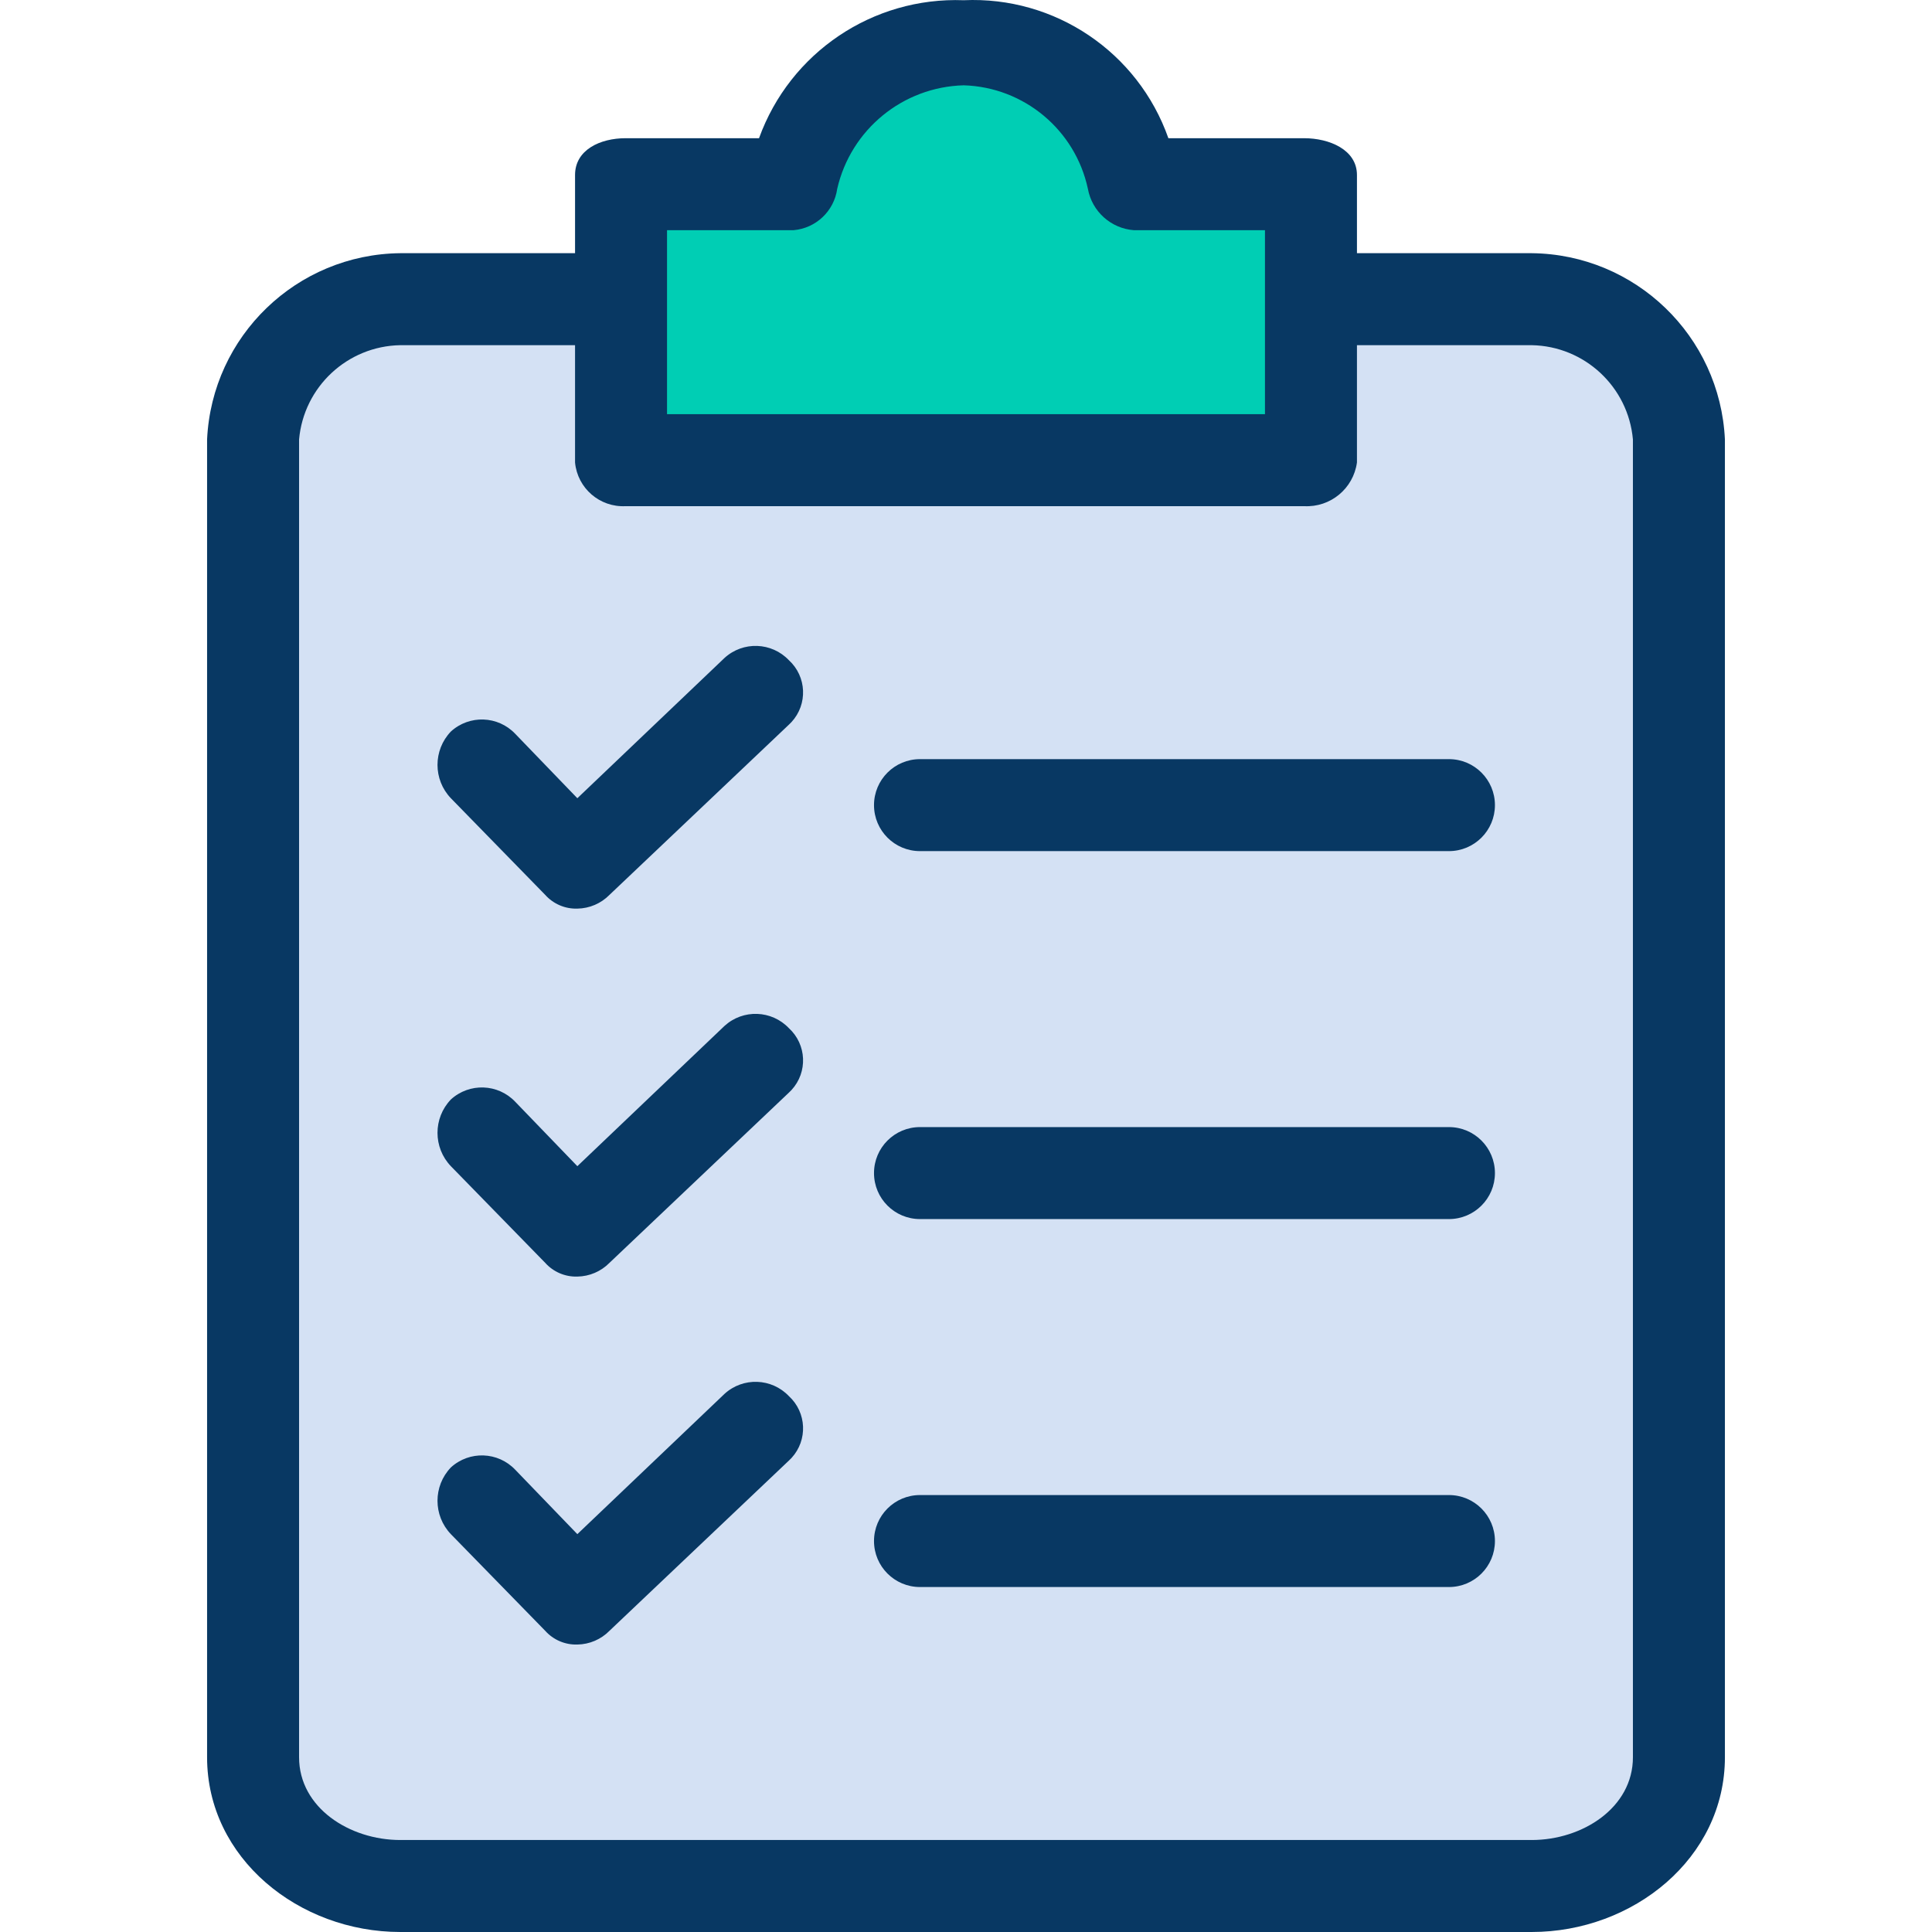
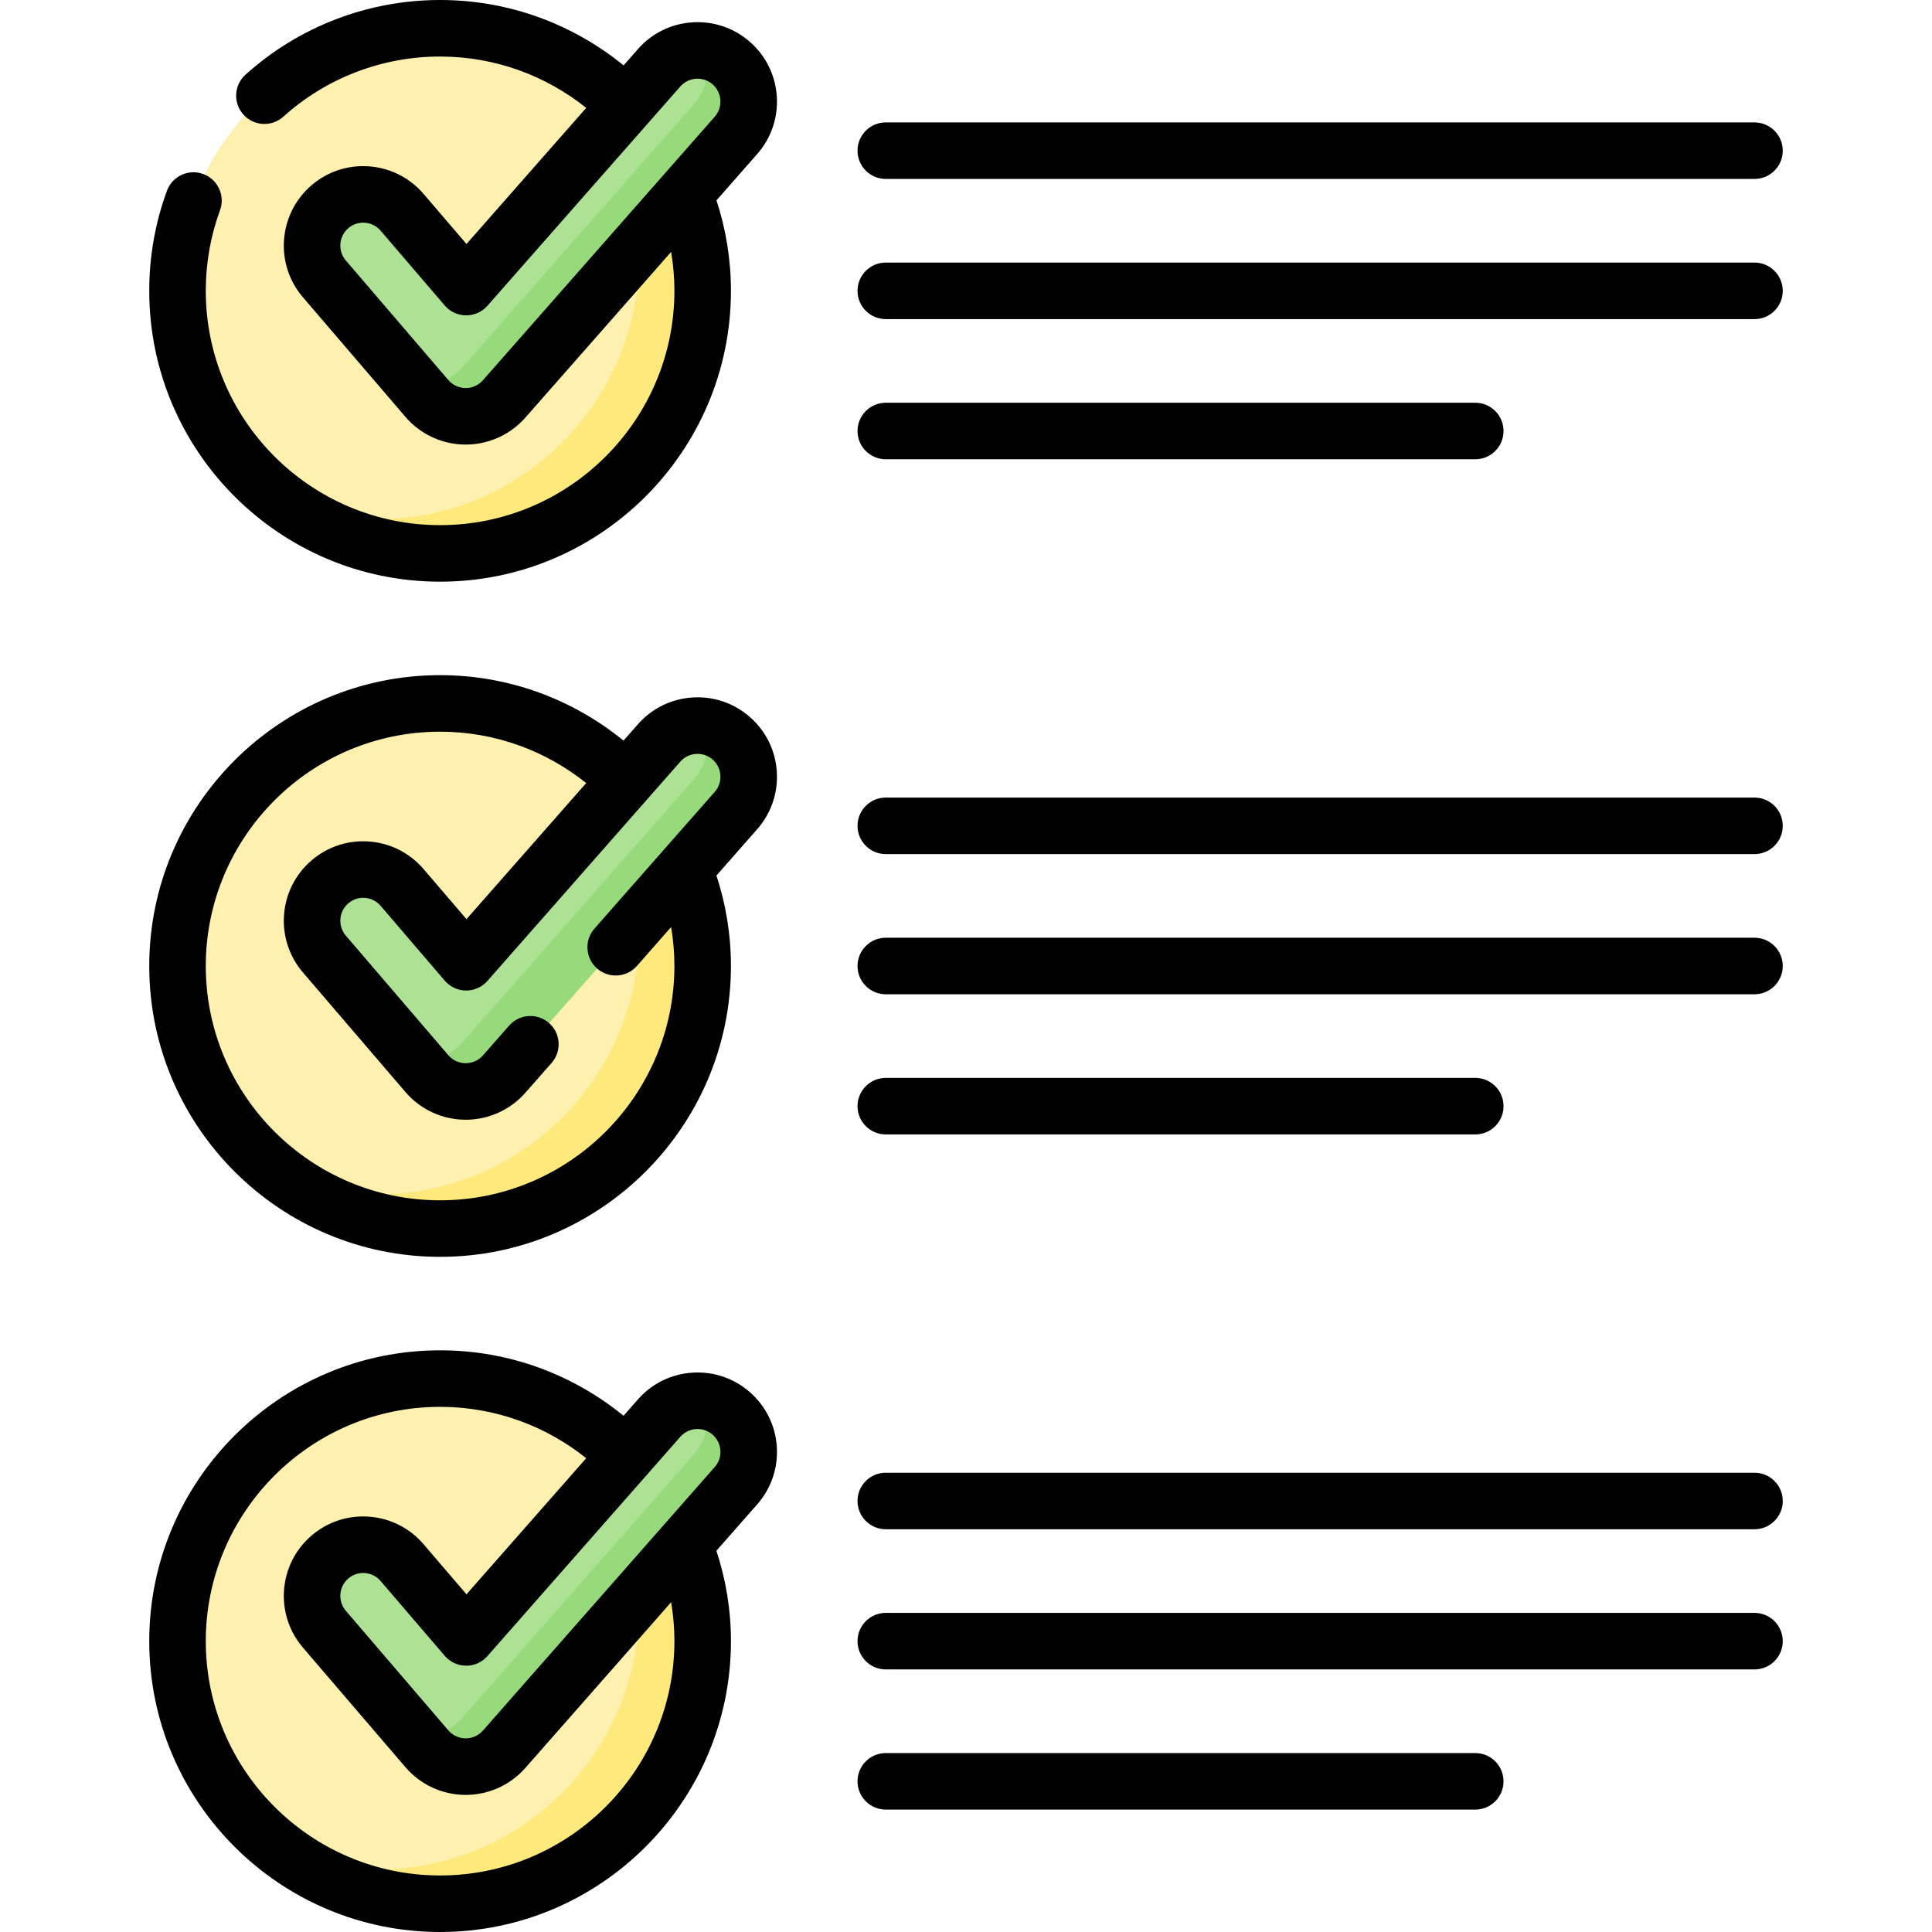
- <svg xmlns="http://www.w3.org/2000/svg" version="1.1" id="Capa_1" x="0px" y="0px" viewBox="0 0 438.907 438.907" style="enable-background:new 0 0 438.907 438.907;" xml:space="preserve">
+ <svg xmlns="http://www.w3.org/2000/svg" id="Capa_1" enable-background="new 0 0 512 512" height="512" viewBox="0 0 512 512" width="512">
  <g>
    <g>
-       <path style="fill:#D4E1F4;" d="M379.323,99.837v299.363c0,17.312-14.035,31.347-31.347,31.347H90.931    c-17.312,0-31.347-14.035-31.347-31.347V99.837c0-17.312,14.034-31.347,31.347-31.347h51.2v36.571h154.122V68.49h51.722    C365.288,68.49,379.323,82.525,379.323,99.837z" />
-       <path style="fill:#00CEB4;" d="M296.253,68.49v36.571H142.131V39.756h38.139c3.926-18.232,20.012-31.274,38.661-31.347    c18.721-0.129,34.917,13.004,38.661,31.347h38.661L296.253,68.49z" />
+       <circle cx="116.628" cy="77.076" fill="#fef0ae" r="69.586" />
    </g>
    <g>
-       <path style="fill:#083863;" d="M347.976,57.519H308.27V39.756c0-5.747-6.269-8.359-12.016-8.359h-30.824    c-6.891-19.559-25.782-32.295-46.498-31.347c-20.668-0.777-39.467,11.896-46.498,31.347h-30.302    c-5.747,0-11.494,2.612-11.494,8.359v17.763H90.931c-23.53,0.251-42.78,18.813-43.886,42.318v299.363    c0,22.988,20.898,39.706,43.886,39.706h257.045c22.988,0,43.886-16.718,43.886-39.706V99.837    C390.755,76.332,371.506,57.77,347.976,57.519z M151.535,52.294h28.735c5.097-0.437,9.215-4.339,9.927-9.404    c3.094-13.474,14.915-23.146,28.735-23.51c13.692,0.415,25.335,10.118,28.212,23.51c0.937,5.148,5.232,9.013,10.449,9.404h29.78    V94.09H151.535V52.294z M370.964,399.201c0,11.494-11.494,18.808-22.988,18.808H90.931c-11.494,0-22.988-7.314-22.988-18.808    V99.837c1.066-11.964,10.978-21.201,22.988-21.42h39.706v26.645c0.552,5.854,5.622,10.233,11.494,9.927h154.122    c5.98,0.327,11.209-3.992,12.016-9.927V78.417h39.706c12.009,0.22,21.922,9.456,22.988,21.42V399.201z" />
-       <path style="fill:#083863;" d="M131.159,290.009c-2.782,0.089-5.46-1.059-7.314-3.135l-21.42-21.943    c-4.047-4.24-4.047-10.911,0-15.151c4.204-3.841,10.709-3.609,14.629,0.522l14.106,14.629l33.437-31.869    c4.204-3.841,10.709-3.609,14.629,0.522c4.04,3.706,4.31,9.986,0.603,14.025c-0.192,0.21-0.394,0.411-0.603,0.603l-40.751,38.661    C136.545,288.843,133.916,289.969,131.159,290.009z" />
-       <path style="fill:#083863;" d="M329.168,276.947H209.004c-5.771,0-10.449-4.678-10.449-10.449c0-5.771,4.678-10.449,10.449-10.449    h120.163c5.771,0,10.449,4.678,10.449,10.449C339.617,272.269,334.938,276.947,329.168,276.947z" />
-       <path style="fill:#083863;" d="M131.159,206.417c-2.782,0.089-5.46-1.059-7.314-3.135l-21.42-21.943    c-4.047-4.24-4.047-10.911,0-15.151c4.204-3.841,10.709-3.609,14.629,0.522l14.106,14.629l33.437-31.869    c4.204-3.841,10.709-3.609,14.629,0.522c4.04,3.706,4.31,9.986,0.603,14.025c-0.192,0.21-0.394,0.411-0.603,0.603l-40.751,38.661    C136.545,205.251,133.916,206.378,131.159,206.417z" />
-       <path style="fill:#083863;" d="M329.168,193.356H209.004c-5.771,0-10.449-4.678-10.449-10.449c0-5.771,4.678-10.449,10.449-10.449    h120.163c5.771,0,10.449,4.678,10.449,10.449C339.617,188.677,334.938,193.356,329.168,193.356z" />
-       <path style="fill:#083863;" d="M131.159,373.601c-2.782,0.089-5.46-1.059-7.314-3.135l-21.42-21.943    c-4.047-4.24-4.047-10.911,0-15.151c4.204-3.841,10.709-3.609,14.629,0.522l14.106,14.629l33.437-31.869    c4.204-3.841,10.709-3.609,14.629,0.522c4.04,3.706,4.31,9.986,0.603,14.025c-0.192,0.21-0.394,0.411-0.603,0.603l-40.751,38.661    C136.545,372.435,133.916,373.561,131.159,373.601z" />
-       <path style="fill:#083863;" d="M329.168,360.539H209.004c-5.771,0-10.449-4.678-10.449-10.449c0-5.771,4.678-10.449,10.449-10.449    h120.163c5.771,0,10.449,4.678,10.449,10.449C339.617,355.861,334.938,360.539,329.168,360.539z" />
+       <circle cx="116.628" cy="256" fill="#fef0ae" r="69.586" />
+     </g>
+     <g>
+       <circle cx="116.628" cy="434.924" fill="#fef0ae" r="69.586" />
+     </g>
+     <g>
+       <path d="m186.217 77.075c0 38.432-31.161 69.583-69.593 69.583-15.341 0-29.523-4.964-41.028-13.373 7.55 2.806 15.71 4.335 24.229 4.335 38.432 0 69.583-31.161 69.583-69.593 0-23.081-11.236-43.525-28.524-56.189 26.467 9.846 45.333 35.334 45.333 65.237z" fill="#fee97d" />
+     </g>
+     <g>
+       <path d="m186.217 256c0 38.432-31.161 69.583-69.593 69.583-15.351 0-29.543-4.974-41.048-13.393 7.55 2.806 15.72 4.345 24.249 4.345 38.432 0 69.583-31.151 69.583-69.583 0-23.081-11.236-43.535-28.534-56.189 26.477 9.837 45.343 35.335 45.343 65.237z" fill="#fee97d" />
+     </g>
+     <g>
+       <path d="m186.217 434.925c0 38.432-31.161 69.583-69.593 69.583-15.351 0-29.553-4.974-41.058-13.393 7.55 2.807 15.73 4.345 24.259 4.345 38.432 0 69.583-31.151 69.583-69.583 0-23.081-11.236-43.525-28.524-56.189 26.467 9.847 45.333 35.335 45.333 65.237z" fill="#fee97d" />
+     </g>
+     <g>
+       <g>
+         <path d="m123.419 110.328c-.03 0-.058 0-.087 0-3.928-.025-7.652-1.753-10.209-4.735l-27.162-31.689c-4.874-5.686-4.215-14.247 1.471-19.121s14.247-4.215 19.121 1.471l16.998 19.831 51.122-58.117c4.946-5.624 13.515-6.172 19.138-1.226 5.624 4.947 6.172 13.515 1.226 19.138l-61.436 69.844c-2.576 2.928-6.286 4.604-10.182 4.604z" fill="#ade194" />
+       </g>
+     </g>
+     <g>
+       <g>
+         <path d="m123.419 289.252c-.03 0-.058 0-.087 0-3.928-.025-7.652-1.753-10.209-4.735l-27.161-31.689c-4.874-5.686-4.215-14.247 1.471-19.121s14.247-4.215 19.121 1.471l16.998 19.831 51.122-58.117c4.946-5.624 13.515-6.172 19.138-1.226 5.624 4.947 6.172 13.515 1.226 19.138l-61.436 69.844c-2.577 2.928-6.287 4.604-10.183 4.604z" fill="#ade194" />
+       </g>
+     </g>
+     <g>
+       <g>
+         <path d="m123.419 468.176c-.03 0-.058 0-.087 0-3.928-.025-7.652-1.753-10.209-4.735l-27.161-31.689c-4.874-5.686-4.215-14.247 1.471-19.121s14.247-4.215 19.121 1.471l16.998 19.831 51.122-58.117c4.946-5.624 13.515-6.172 19.138-1.226 5.624 4.947 6.172 13.515 1.226 19.138l-61.436 69.844c-2.577 2.927-6.287 4.604-10.183 4.604z" fill="#ade194" />
+       </g>
+     </g>
+     <g>
+       <g>
+         <path d="m195.036 35.876-61.433 69.852c-2.577 2.926-6.292 4.604-10.187 4.604-.03 0-.06 0-.09-.01-3.925-.02-7.65-1.748-10.207-4.734l-3.306-3.855c.799.15 1.618.24 2.447.24h.09c3.895 0 7.611-1.678 10.177-4.604l61.443-69.842c3.506-3.995 4.255-9.468 2.367-14.082 2.677.29 5.293 1.378 7.471 3.296 5.623 4.943 6.172 13.512 1.228 19.135z" fill="#97da7b" />
+       </g>
+     </g>
+     <g>
+       <g>
+         <path d="m195.036 214.802-61.433 69.842c-2.577 2.936-6.292 4.604-10.187 4.604h-.09c-3.925-.02-7.65-1.748-10.207-4.734l-3.306-3.855c.799.15 1.618.24 2.447.24h.09c3.895 0 7.611-1.678 10.177-4.604l61.443-69.842c3.506-3.995 4.255-9.468 2.367-14.082 2.677.29 5.293 1.378 7.471 3.296 5.623 4.942 6.172 13.512 1.228 19.135z" fill="#97da7b" />
+       </g>
+     </g>
+     <g>
+       <g>
+         <path d="m195.036 393.727-61.433 69.842c-2.577 2.926-6.292 4.604-10.187 4.604h-.09c-3.925-.02-7.65-1.748-10.207-4.734l-3.316-3.875c.799.17 1.628.25 2.457.26h.09c3.895 0 7.611-1.678 10.177-4.604l61.443-69.842c3.506-3.995 4.255-9.468 2.367-14.082 2.677.29 5.293 1.378 7.471 3.296 5.623 4.943 6.172 13.512 1.228 19.135z" fill="#97da7b" />
+       </g>
+     </g>
+     <g>
+       <path d="m234.743 47.421h230.215c4.137 0 7.49-3.353 7.49-7.49s-3.353-7.491-7.49-7.491h-230.215c-4.137 0-7.491 3.353-7.491 7.491 0 4.137 3.354 7.49 7.491 7.49z" />
+       <path d="m464.958 69.585h-230.215c-4.137 0-7.491 3.353-7.491 7.491 0 4.137 3.354 7.49 7.491 7.49h230.215c4.137 0 7.49-3.353 7.49-7.49s-3.353-7.491-7.49-7.491z" />
+       <path d="m234.743 121.712h156.217c4.137 0 7.491-3.353 7.491-7.49s-3.353-7.491-7.491-7.491h-156.217c-4.137 0-7.491 3.353-7.491 7.491 0 4.137 3.354 7.49 7.491 7.49z" />
+       <path d="m464.958 211.364h-230.215c-4.137 0-7.491 3.353-7.491 7.49s3.354 7.49 7.491 7.49h230.215c4.137 0 7.49-3.353 7.49-7.49s-3.353-7.49-7.49-7.49z" />
+       <path d="m464.958 248.509h-230.215c-4.137 0-7.491 3.353-7.491 7.491s3.354 7.491 7.491 7.491h230.215c4.137 0 7.49-3.353 7.49-7.491s-3.353-7.491-7.49-7.491z" />
+       <path d="m234.743 300.636h156.217c4.137 0 7.491-3.353 7.491-7.49s-3.353-7.49-7.491-7.49h-156.217c-4.137 0-7.491 3.353-7.491 7.49s3.354 7.49 7.491 7.49z" />
+       <path d="m198.758 368.965c-4.222-3.713-9.636-5.555-15.249-5.201-5.612.36-10.747 2.883-14.461 7.105l-3.803 4.324c-13.273-10.828-30.191-17.345-48.616-17.345-42.5 0-77.077 34.576-77.077 77.076s34.576 77.076 77.077 77.076 77.077-34.576 77.077-77.076c0-8.368-1.37-16.414-3.852-23.961l10.808-12.287c3.714-4.222 5.561-9.637 5.202-15.249-.361-5.612-2.884-10.748-7.106-14.462zm-82.129 128.054c-34.24 0-62.095-27.856-62.095-62.095s27.856-62.095 62.095-62.095c14.638 0 28.097 5.105 38.723 13.611l-31.727 36.069-11.384-13.281c-3.659-4.269-8.762-6.857-14.368-7.29-5.599-.435-11.045 1.345-15.315 5.005-8.813 7.555-9.837 20.87-2.283 29.684l27.161 31.687c3.968 4.631 9.74 7.31 15.838 7.352.056.001.11.001.146.001 6.05 0 11.81-2.605 15.806-7.148l38.63-43.916c.568 3.358.87 6.804.87 10.321-.002 34.239-27.858 62.095-62.097 62.095zm72.783-108.238-61.436 69.844c-1.146 1.302-2.795 2.052-4.528 2.061-.023 0-.047-.001-.07-.001-1.758-.011-3.423-.783-4.568-2.119l-27.162-31.688c-2.178-2.541-1.882-6.381.659-8.56 1.11-.951 2.493-1.461 3.939-1.461.158 0 .316.006.475.019 1.617.124 3.088.871 4.144 2.102l16.998 19.831c1.412 1.647 3.469 2.602 5.639 2.616 2.196.031 4.239-.913 5.672-2.544l51.121-58.118c1.071-1.217 2.552-1.945 4.17-2.048 1.615-.108 3.18.429 4.397 1.499 1.218 1.072 1.945 2.552 2.049 4.17.105 1.618-.428 3.179-1.499 4.397z" />
+       <path d="m464.958 390.288h-230.215c-4.137 0-7.491 3.353-7.491 7.49s3.354 7.49 7.491 7.49h230.215c4.137 0 7.49-3.353 7.49-7.49s-3.353-7.49-7.49-7.49z" />
+       <path d="m464.958 427.433h-230.215c-4.137 0-7.491 3.353-7.491 7.49s3.354 7.491 7.491 7.491h230.215c4.137 0 7.49-3.353 7.49-7.491 0-4.136-3.353-7.49-7.49-7.49z" />
+       <path d="m390.96 464.579h-156.217c-4.137 0-7.491 3.353-7.491 7.49s3.354 7.491 7.491 7.491h156.217c4.137 0 7.491-3.353 7.491-7.491s-3.354-7.49-7.491-7.49z" />
+       <path d="m198.758 11.117c-4.222-3.713-9.636-5.557-15.249-5.202-5.612.36-10.747 2.883-14.461 7.105l-3.793 4.313c-13.273-10.827-30.201-17.333-48.626-17.333-19.085 0-37.4 7.028-51.57 19.791-3.074 2.769-3.321 7.505-.552 10.58 2.768 3.074 7.505 3.321 10.579.553 11.413-10.28 26.167-15.942 41.543-15.942 14.638 0 28.097 5.105 38.722 13.612l-31.726 36.068-11.385-13.282c-3.659-4.269-8.762-6.858-14.368-7.29-5.599-.435-11.045 1.346-15.315 5.005-8.813 7.555-9.837 20.87-2.283 29.683l27.161 31.687c3.968 4.631 9.74 7.31 15.838 7.352.056.001.11.001.146.001 6.05 0 11.81-2.605 15.806-7.148l38.629-43.916c.567 3.358.87 6.804.87 10.321 0 34.239-27.856 62.095-62.095 62.095s-62.095-27.856-62.095-62.095c0-7.344 1.267-14.529 3.767-21.354 1.423-3.885-.573-8.187-4.458-9.61-3.883-1.422-8.187.573-9.61 4.458-3.106 8.481-4.681 17.399-4.681 26.506 0 42.5 34.576 77.076 77.077 77.076s77.077-34.576 77.077-77.076c0-8.372-1.353-16.431-3.833-23.983l10.789-12.265c3.714-4.222 5.561-9.637 5.202-15.249-.361-5.611-2.884-10.747-7.106-14.461zm-9.346 19.816-61.436 69.844c-1.146 1.302-2.795 2.052-4.528 2.061-.023 0-.047-.001-.07-.001-1.758-.011-3.423-.783-4.568-2.119l-27.162-31.688c-2.178-2.541-1.882-6.381.659-8.56 1.11-.951 2.493-1.461 3.939-1.461.158 0 .316.006.475.019 1.617.124 3.088.871 4.144 2.102l16.998 19.831c1.412 1.647 3.469 2.602 5.639 2.616 2.196-.016 4.239-.914 5.672-2.544l51.121-58.118c1.071-1.217 2.552-1.945 4.17-2.048 1.615-.104 3.18.429 4.397 1.499 1.218 1.072 1.945 2.552 2.049 4.171.105 1.617-.428 3.178-1.499 4.396z" />
+       <path d="m198.758 190.041c-4.222-3.713-9.636-5.561-15.249-5.201-5.612.36-10.747 2.883-14.461 7.105l-3.808 4.329c-13.272-10.828-30.186-17.35-48.611-17.35-42.5 0-77.077 34.576-77.077 77.076s34.576 77.076 77.077 77.076 77.076-34.576 77.076-77.076c0-8.37-1.359-16.425-3.841-23.975l10.797-12.274c3.714-4.222 5.561-9.637 5.202-15.249-.36-5.611-2.883-10.747-7.105-14.461zm-9.346 19.816-31.868 36.228c-2.732 3.105-2.429 7.839.677 10.571 3.106 2.734 7.839 2.43 10.572-.677l9.059-10.298c.567 3.357.872 6.803.872 10.319 0 34.239-27.856 62.095-62.095 62.095s-62.096-27.856-62.096-62.095 27.856-62.095 62.095-62.095c14.638 0 28.095 5.108 38.721 13.613l-31.725 36.067-11.384-13.281c-3.659-4.269-8.762-6.858-14.368-7.29-5.599-.44-11.045 1.345-15.315 5.005-8.813 7.555-9.837 20.87-2.283 29.683l27.161 31.687c3.968 4.631 9.74 7.31 15.838 7.352.056.001.11.001.146.001 6.05 0 11.81-2.605 15.806-7.147l6.956-7.907c2.732-3.106 2.43-7.84-.677-10.572-3.106-2.735-7.84-2.429-10.572.676l-6.956 7.908c-1.145 1.301-2.791 2.051-4.53 2.061-.022 0-.045-.001-.068-.001-1.758-.011-3.423-.783-4.568-2.12l-27.162-31.688c-2.178-2.541-1.882-6.381.659-8.56 1.232-1.055 2.804-1.572 4.415-1.442 1.617.124 3.088.871 4.144 2.102l16.998 19.831c1.412 1.647 3.469 2.602 5.639 2.616h.048c2.153 0 4.202-.926 5.624-2.543l51.121-58.118c1.071-1.217 2.552-1.945 4.17-2.048 1.615-.106 3.18.429 4.397 1.499 1.218 1.072 1.945 2.552 2.049 4.171.104 1.618-.429 3.179-1.5 4.397z" />
    </g>
  </g>
-   <g>
- </g>
-   <g>
- </g>
-   <g>
- </g>
-   <g>
- </g>
-   <g>
- </g>
-   <g>
- </g>
-   <g>
- </g>
-   <g>
- </g>
-   <g>
- </g>
-   <g>
- </g>
-   <g>
- </g>
-   <g>
- </g>
-   <g>
- </g>
-   <g>
- </g>
-   <g>
- </g>
</svg>
